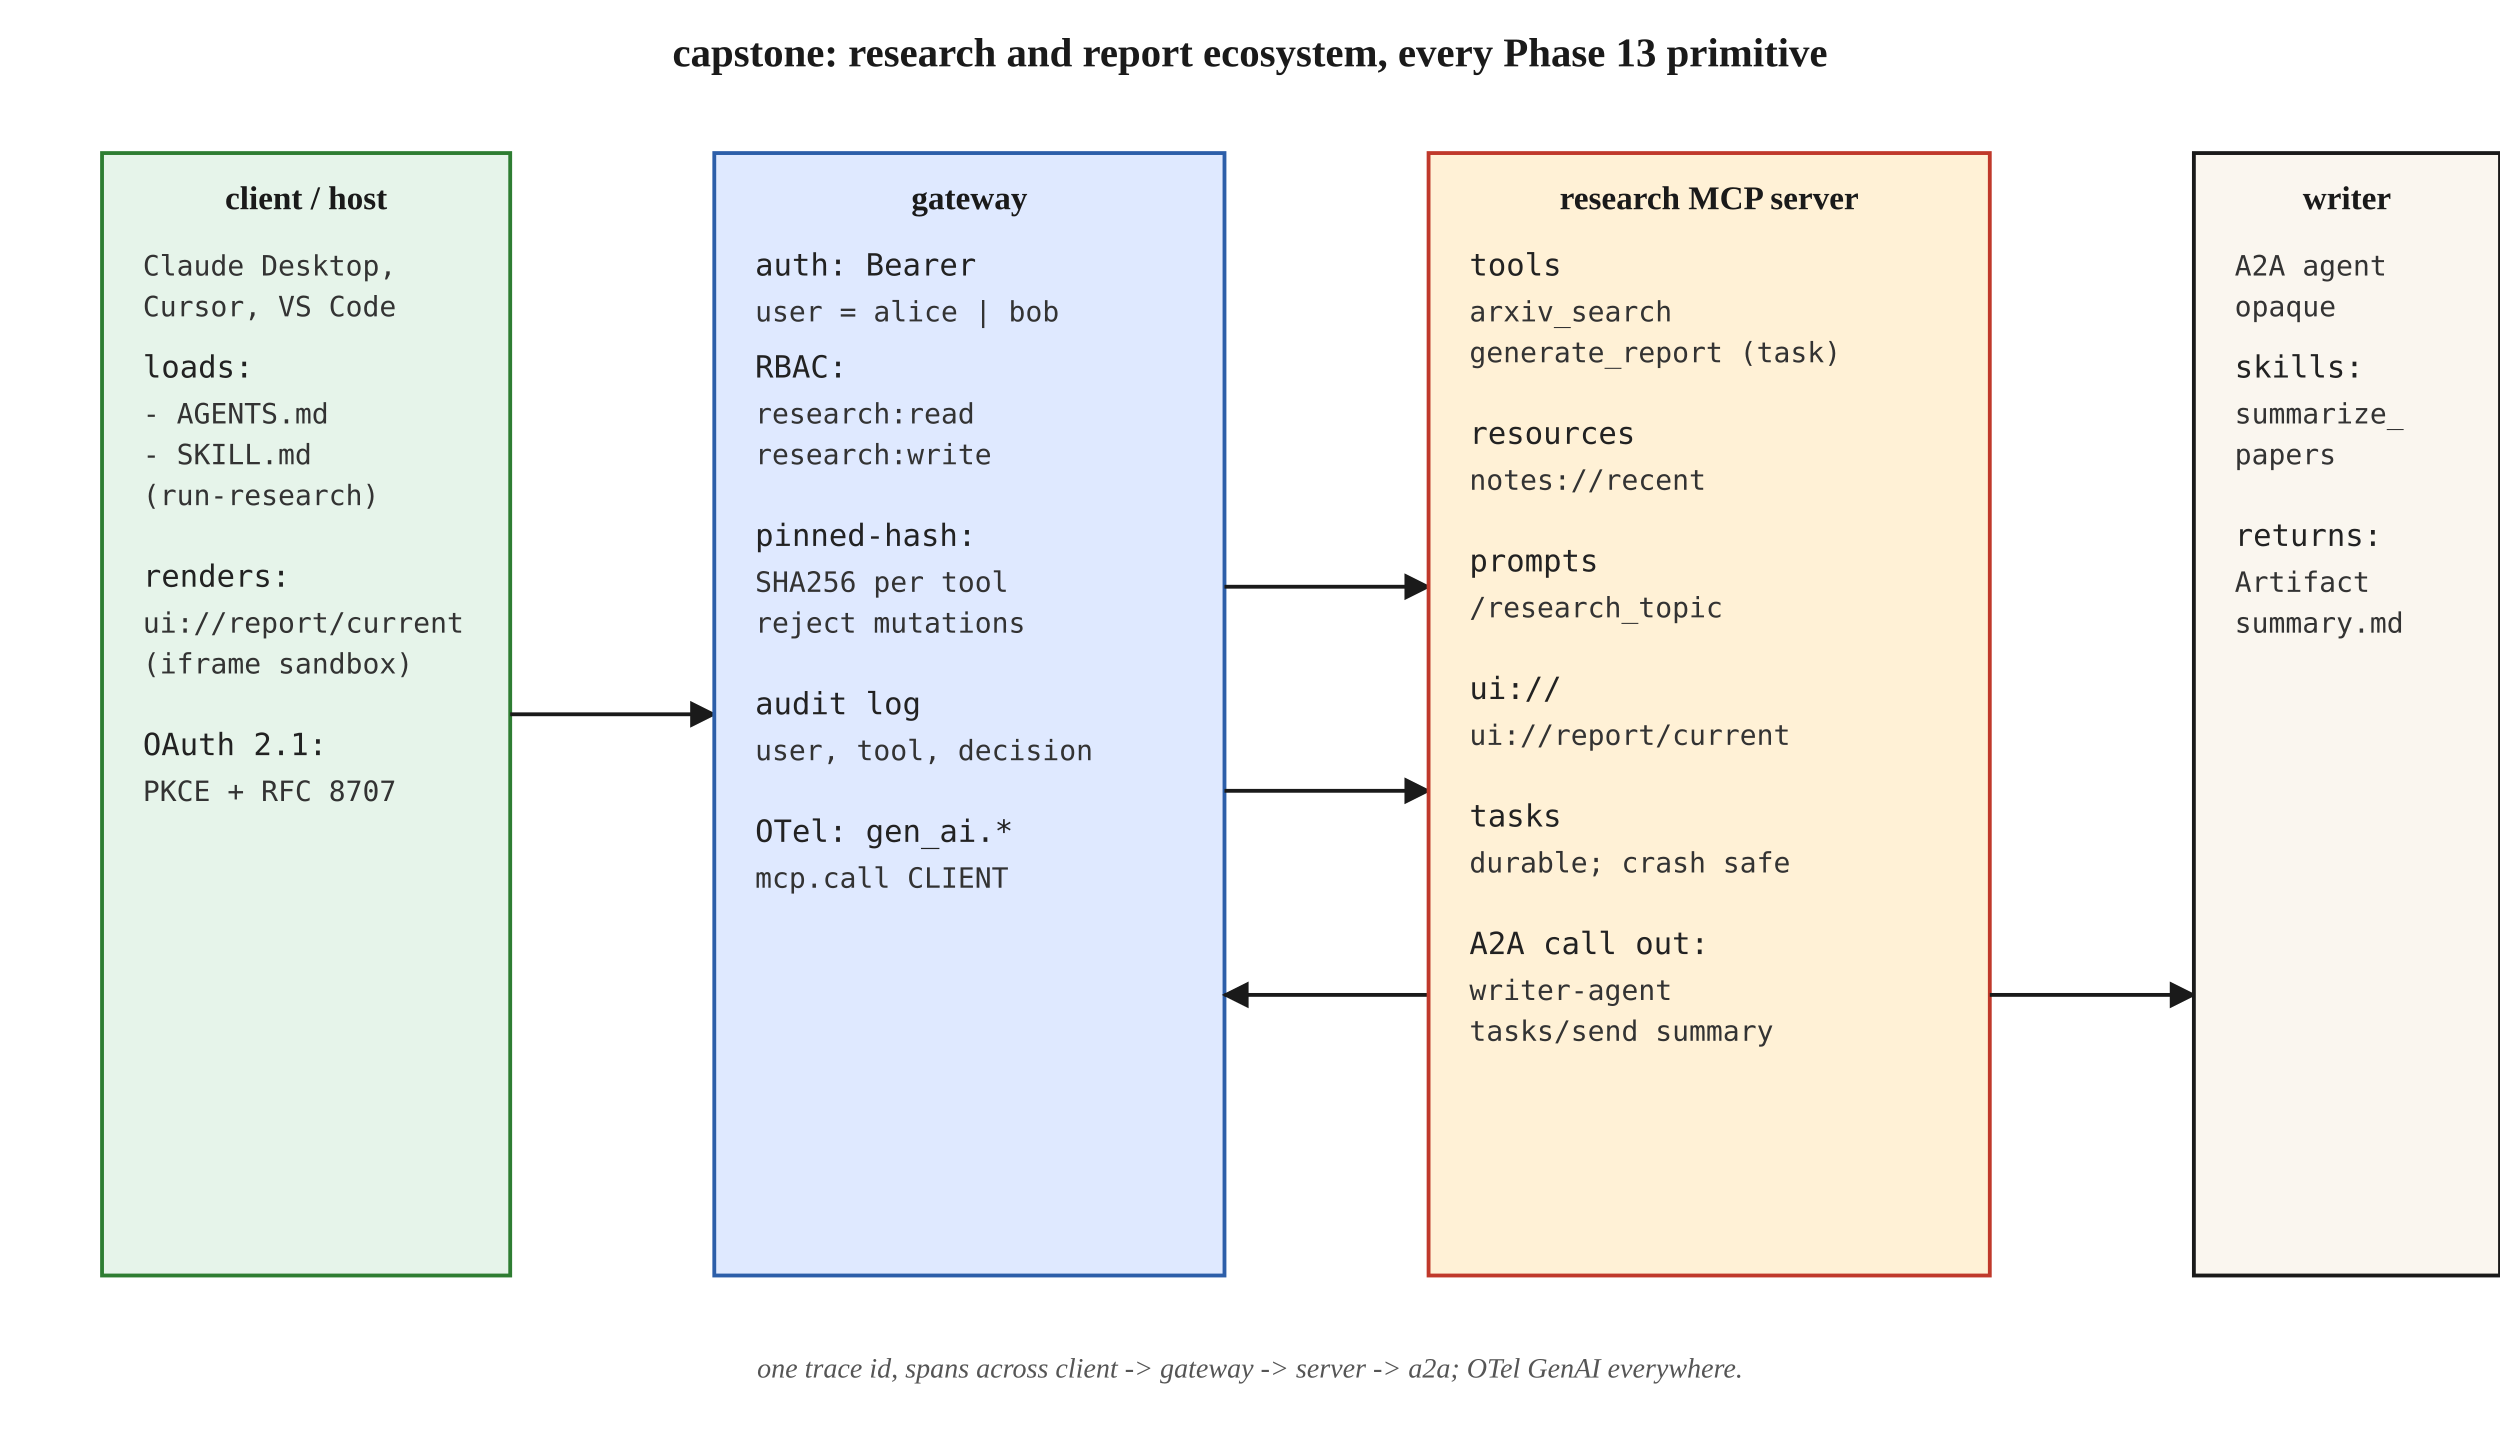
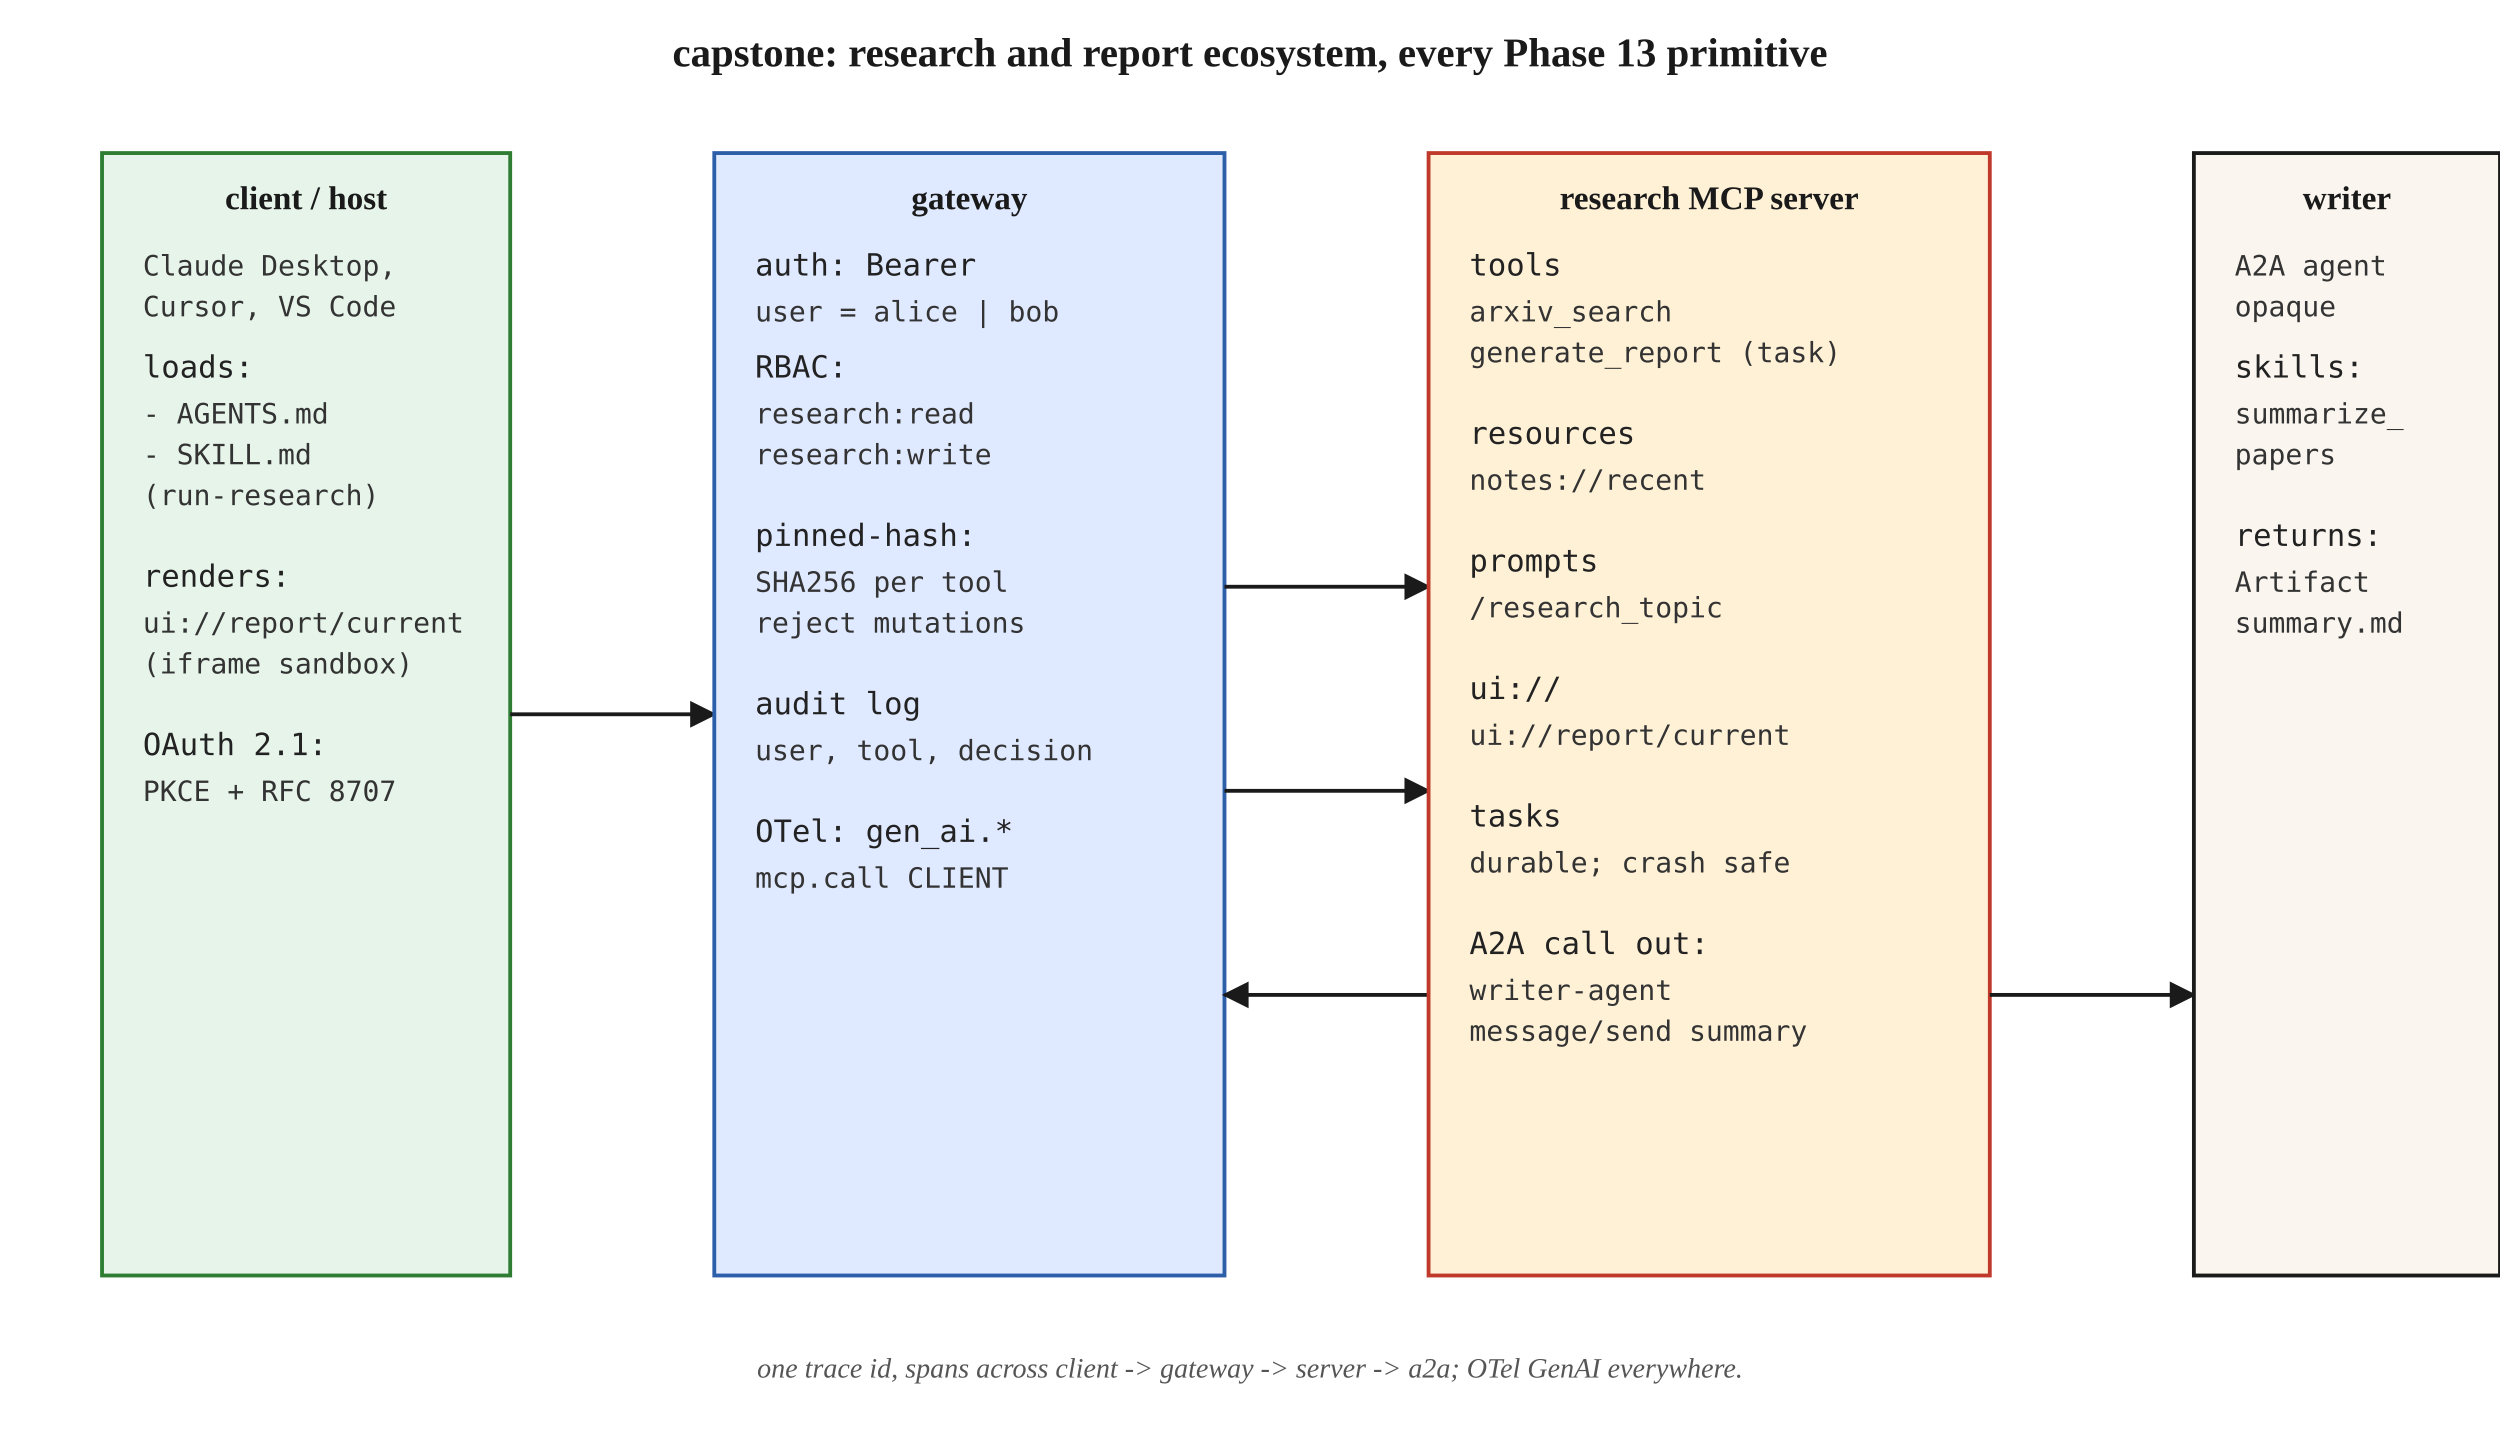
<svg xmlns="http://www.w3.org/2000/svg" viewBox="0 0 980 560" font-family="Georgia, 'Times New Roman', serif">
  <defs>
    <marker id="arrow" viewBox="0 0 10 10" refX="9" refY="5" markerWidth="7" markerHeight="7" orient="auto">
      <path d="M0,0 L10,5 L0,10 z" fill="#1a1a1a" />
    </marker>
    <style>
      .box { fill: #faf6ef; stroke: #1a1a1a; stroke-width: 1.5; }
      .cool { fill: #e6f4ea; stroke: #2e7d32; stroke-width: 1.5; }
      .cold { fill: #dfe9ff; stroke: #2c5ea9; stroke-width: 1.5; }
      .hot { fill: #fff1d6; stroke: #c0392b; stroke-width: 1.5; }
      .title { font-size: 16px; font-weight: 700; fill: #1a1a1a; }
      .head { font-size: 13px; font-weight: 700; fill: #1a1a1a; }
      .step { font-size: 12px; font-family: 'Menlo', monospace; fill: #222; }
      .small { font-size: 11px; font-family: 'Menlo', monospace; fill: #333; }
      .caption { font-size: 11px; fill: #555; font-style: italic; }
      .edge { stroke: #1a1a1a; stroke-width: 1.5; fill: none; }
    </style>
  </defs>
  <text x="490" y="26" text-anchor="middle" class="title">capstone: research and report ecosystem, every Phase 13 primitive</text>
  <rect x="40" y="60" width="160" height="440" class="cool" />
  <text x="120" y="82" text-anchor="middle" class="head">client / host</text>
  <text x="56" y="108" class="small">Claude Desktop,</text>
  <text x="56" y="124" class="small">Cursor, VS Code</text>
  <text x="56" y="148" class="step">loads:</text>
  <text x="56" y="166" class="small">- AGENTS.md</text>
  <text x="56" y="182" class="small">- SKILL.md</text>
  <text x="56" y="198" class="small">  (run-research)</text>
  <text x="56" y="230" class="step">renders:</text>
  <text x="56" y="248" class="small">ui://report/current</text>
  <text x="56" y="264" class="small">(iframe sandbox)</text>
  <text x="56" y="296" class="step">OAuth 2.1:</text>
  <text x="56" y="314" class="small">PKCE + RFC 8707</text>
  <path d="M200,280 L280,280" class="edge" marker-end="url(#arrow)" />
  <rect x="280" y="60" width="200" height="440" class="cold" />
  <text x="380" y="82" text-anchor="middle" class="head">gateway</text>
  <text x="296" y="108" class="step">auth: Bearer</text>
  <text x="296" y="126" class="small">user = alice | bob</text>
  <text x="296" y="148" class="step">RBAC:</text>
  <text x="296" y="166" class="small">research:read</text>
  <text x="296" y="182" class="small">research:write</text>
  <text x="296" y="214" class="step">pinned-hash:</text>
  <text x="296" y="232" class="small">SHA256 per tool</text>
  <text x="296" y="248" class="small">reject mutations</text>
  <text x="296" y="280" class="step">audit log</text>
  <text x="296" y="298" class="small">user, tool, decision</text>
  <text x="296" y="330" class="step">OTel: gen_ai.*</text>
  <text x="296" y="348" class="small">mcp.call CLIENT</text>
  <path d="M480,230 L560,230" class="edge" marker-end="url(#arrow)" />
  <path d="M480,310 L560,310" class="edge" marker-end="url(#arrow)" />
  <path d="M560,390 L480,390" class="edge" marker-end="url(#arrow)" />
  <rect x="560" y="60" width="220" height="440" class="hot" />
  <text x="670" y="82" text-anchor="middle" class="head">research MCP server</text>
  <text x="576" y="108" class="step">tools</text>
  <text x="576" y="126" class="small">arxiv_search</text>
  <text x="576" y="142" class="small">generate_report (task)</text>
  <text x="576" y="174" class="step">resources</text>
  <text x="576" y="192" class="small">notes://recent</text>
  <text x="576" y="224" class="step">prompts</text>
  <text x="576" y="242" class="small">/research_topic</text>
  <text x="576" y="274" class="step">ui://</text>
  <text x="576" y="292" class="small">ui://report/current</text>
  <text x="576" y="324" class="step">tasks</text>
  <text x="576" y="342" class="small">durable; crash safe</text>
  <text x="576" y="374" class="step">A2A call out:</text>
  <text x="576" y="392" class="small">writer-agent</text>
-   <text x="576" y="408" class="small">tasks/send summary</text>
+   <text x="576" y="408" class="small">message/send summary</text>
  <path d="M780,390 L860,390" class="edge" marker-end="url(#arrow)" />
  <rect x="860" y="60" width="120" height="440" class="box" />
  <text x="920" y="82" text-anchor="middle" class="head">writer</text>
  <text x="876" y="108" class="small">A2A agent</text>
  <text x="876" y="124" class="small">opaque</text>
  <text x="876" y="148" class="step">skills:</text>
  <text x="876" y="166" class="small">summarize_</text>
  <text x="876" y="182" class="small">papers</text>
  <text x="876" y="214" class="step">returns:</text>
  <text x="876" y="232" class="small">Artifact</text>
  <text x="876" y="248" class="small">summary.md</text>
  <text x="490" y="540" text-anchor="middle" class="caption">one trace id, spans across client -&gt; gateway -&gt; server -&gt; a2a; OTel GenAI everywhere.</text>
</svg>
